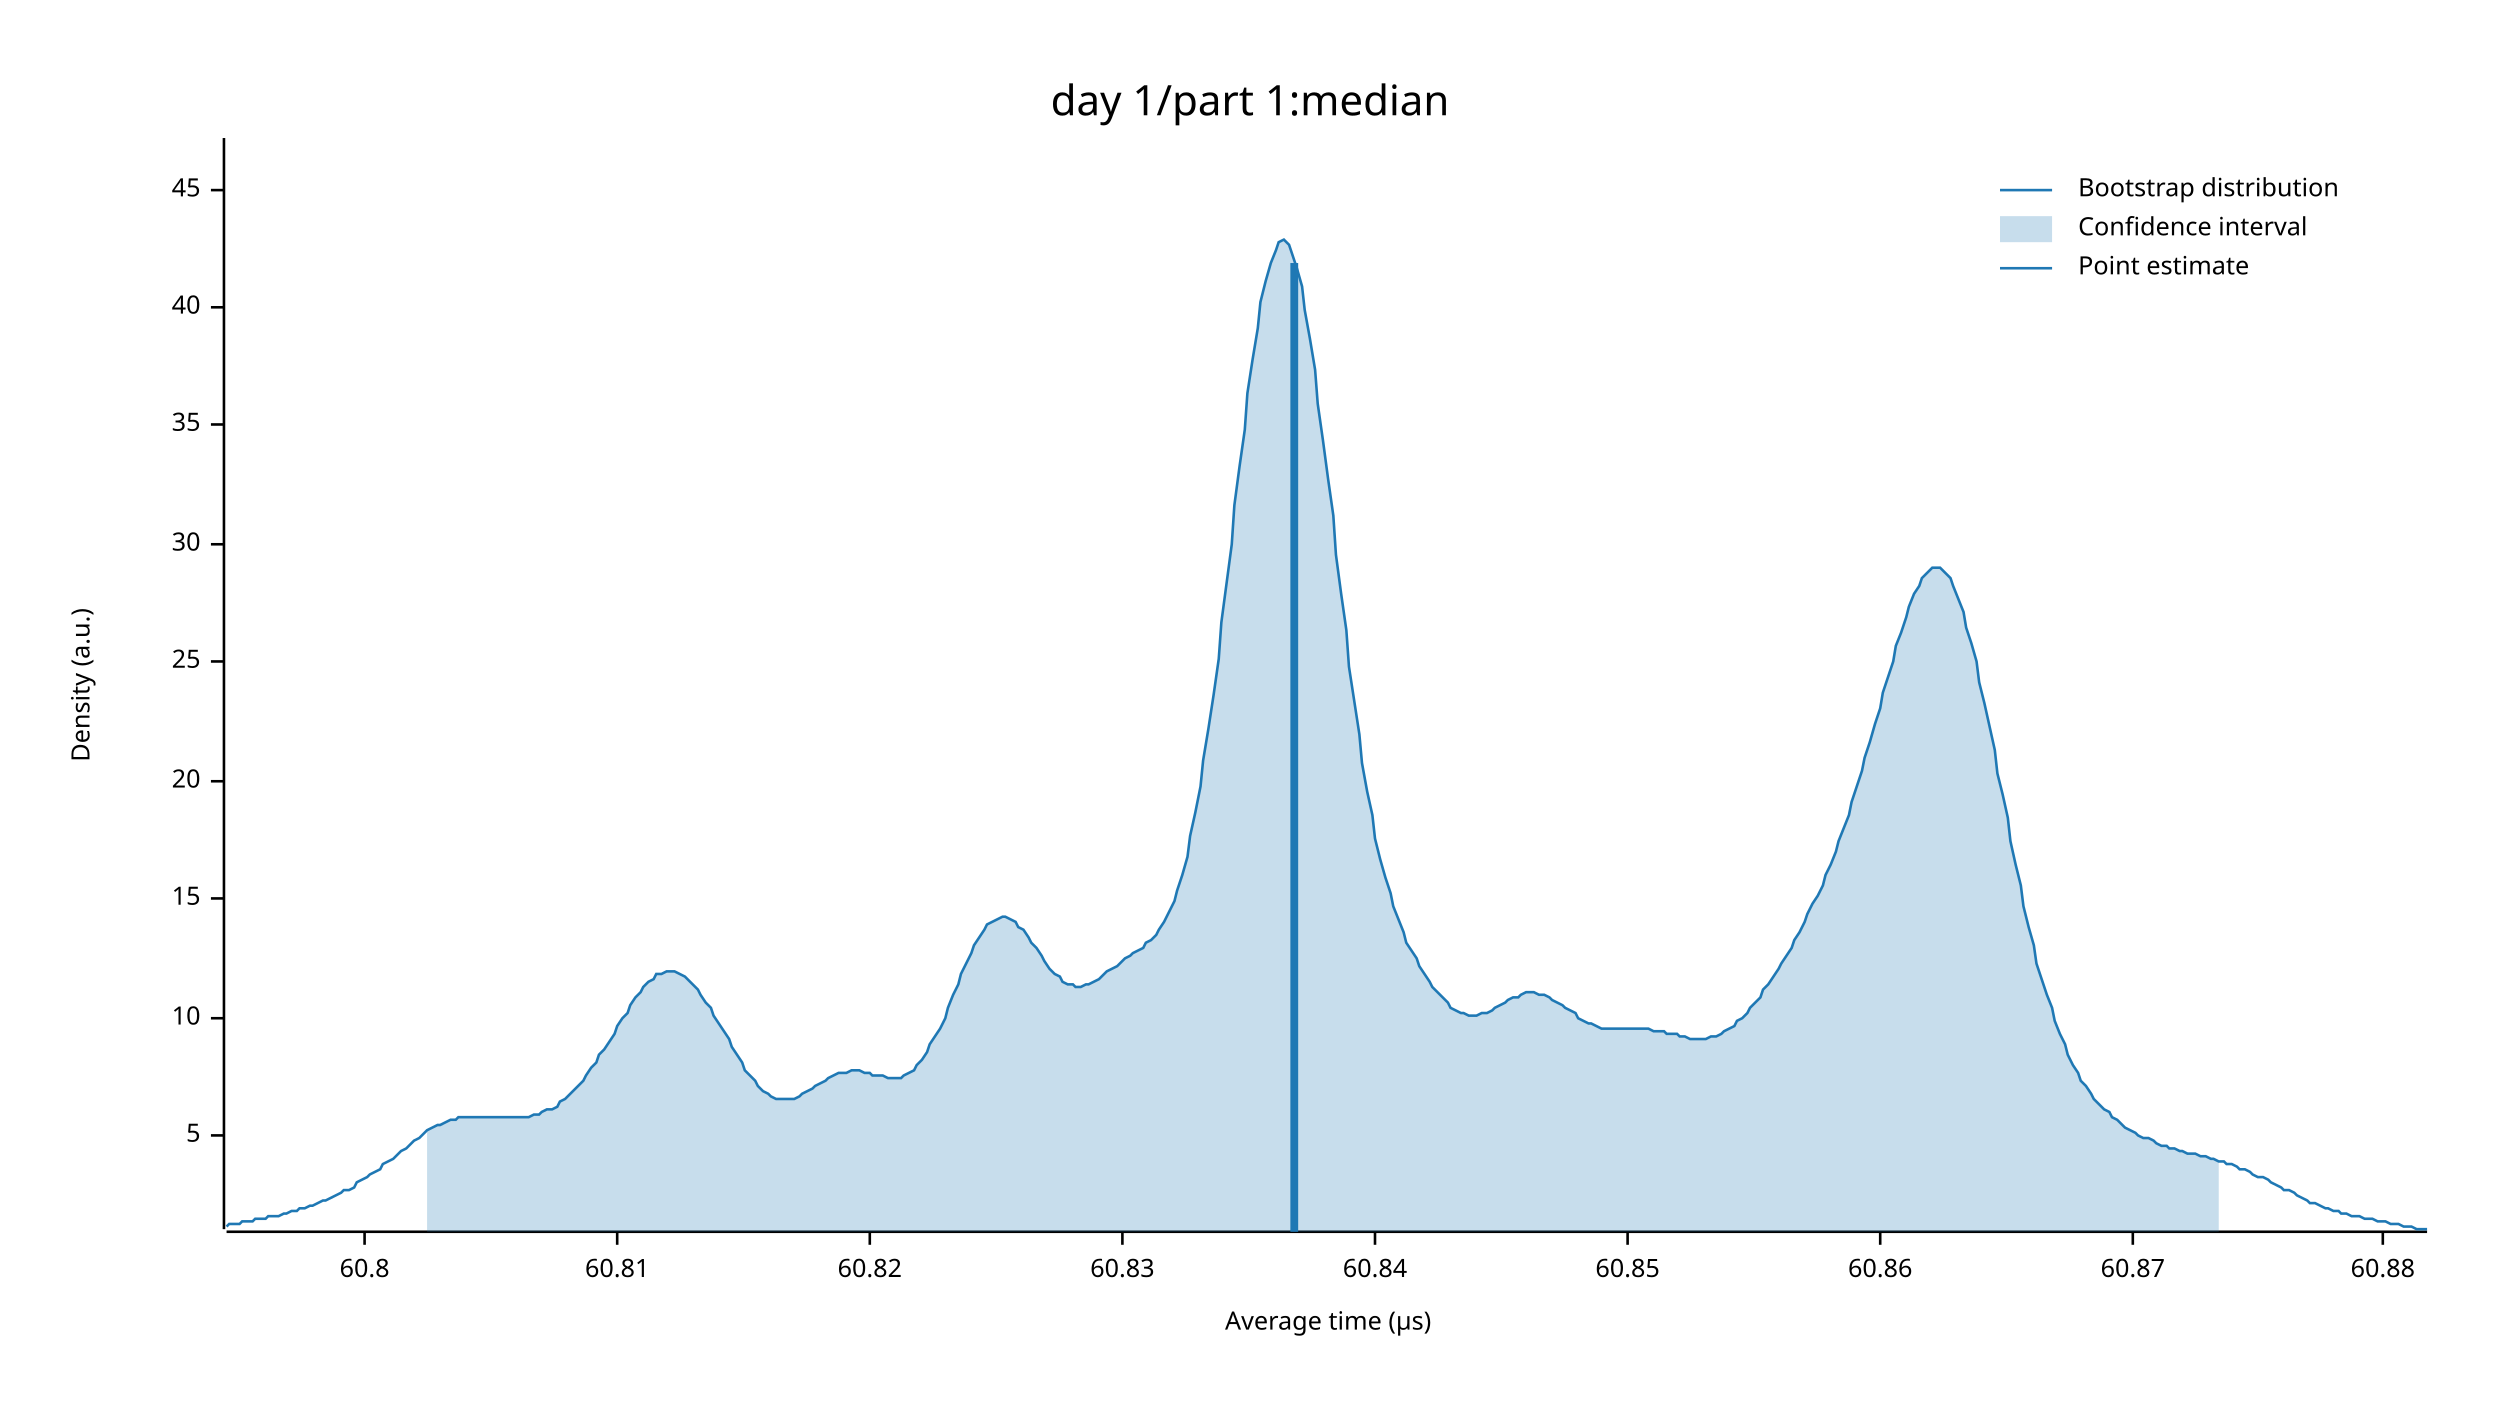
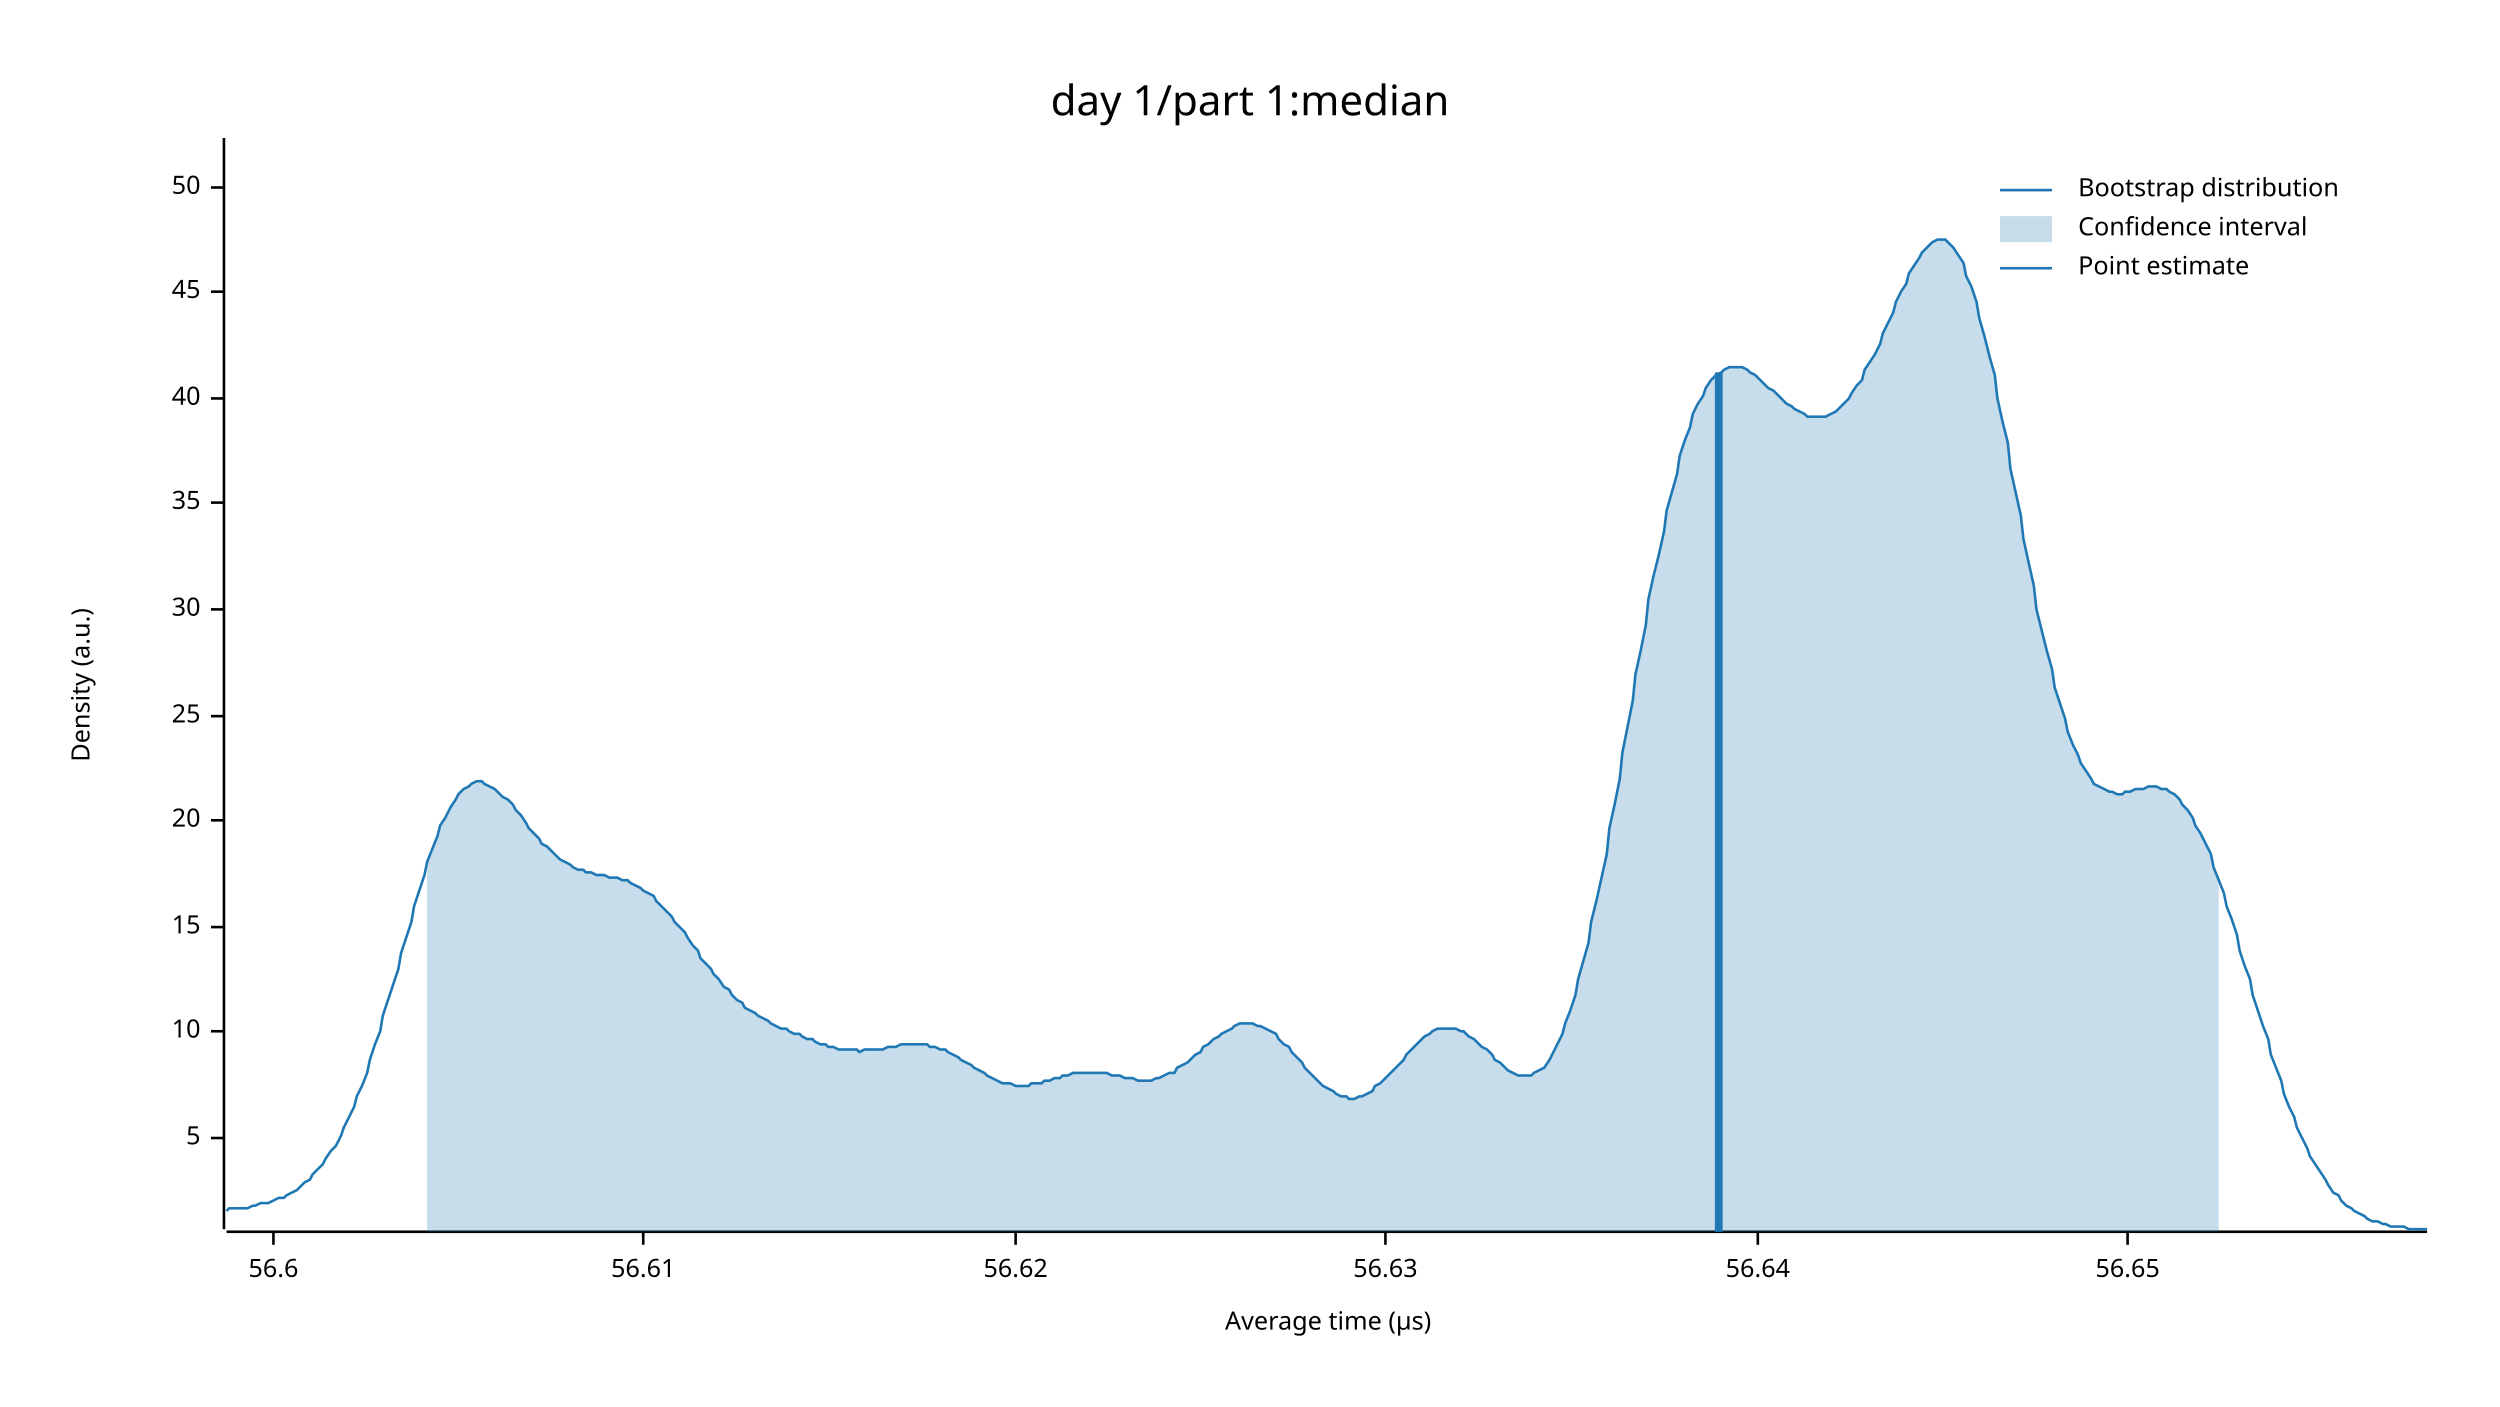
<svg xmlns="http://www.w3.org/2000/svg" width="960" height="540" viewBox="0 0 960 540">
  <text x="480" y="32" dy="0.76em" text-anchor="middle" font-family="sans-serif" font-size="16.129" opacity="1" fill="#000000">
day 1/part 1:median
</text>
  <text x="27" y="263" dy="0.76em" text-anchor="middle" font-family="sans-serif" font-size="9.677" opacity="1" fill="#000000" transform="rotate(270, 27, 263)">
Density (a.u.)
</text>
  <text x="510" y="513" dy="-0.5ex" text-anchor="middle" font-family="sans-serif" font-size="9.677" opacity="1" fill="#000000">
Average time (µs)
</text>
  <polyline fill="none" opacity="1" stroke="#000000" stroke-width="1" points="86,53 86,472 " />
-   <text x="77" y="436" dy="0.5ex" text-anchor="end" font-family="sans-serif" font-size="9.677" opacity="1" fill="#000000">
+   <text x="77" y="437" dy="0.5ex" text-anchor="end" font-family="sans-serif" font-size="9.677" opacity="1" fill="#000000">
5
</text>
-   <polyline fill="none" opacity="1" stroke="#000000" stroke-width="1" points="81,436 86,436 " />
-   <text x="77" y="391" dy="0.5ex" text-anchor="end" font-family="sans-serif" font-size="9.677" opacity="1" fill="#000000">
+   <polyline fill="none" opacity="1" stroke="#000000" stroke-width="1" points="81,437 86,437 " />
+   <text x="77" y="396" dy="0.5ex" text-anchor="end" font-family="sans-serif" font-size="9.677" opacity="1" fill="#000000">
10
</text>
-   <polyline fill="none" opacity="1" stroke="#000000" stroke-width="1" points="81,391 86,391 " />
-   <text x="77" y="345" dy="0.5ex" text-anchor="end" font-family="sans-serif" font-size="9.677" opacity="1" fill="#000000">
+   <polyline fill="none" opacity="1" stroke="#000000" stroke-width="1" points="81,396 86,396 " />
+   <text x="77" y="356" dy="0.5ex" text-anchor="end" font-family="sans-serif" font-size="9.677" opacity="1" fill="#000000">
15
</text>
-   <polyline fill="none" opacity="1" stroke="#000000" stroke-width="1" points="81,345 86,345 " />
-   <text x="77" y="300" dy="0.5ex" text-anchor="end" font-family="sans-serif" font-size="9.677" opacity="1" fill="#000000">
+   <polyline fill="none" opacity="1" stroke="#000000" stroke-width="1" points="81,356 86,356 " />
+   <text x="77" y="315" dy="0.5ex" text-anchor="end" font-family="sans-serif" font-size="9.677" opacity="1" fill="#000000">
20
</text>
-   <polyline fill="none" opacity="1" stroke="#000000" stroke-width="1" points="81,300 86,300 " />
-   <text x="77" y="254" dy="0.5ex" text-anchor="end" font-family="sans-serif" font-size="9.677" opacity="1" fill="#000000">
+   <polyline fill="none" opacity="1" stroke="#000000" stroke-width="1" points="81,315 86,315 " />
+   <text x="77" y="275" dy="0.5ex" text-anchor="end" font-family="sans-serif" font-size="9.677" opacity="1" fill="#000000">
25
</text>
-   <polyline fill="none" opacity="1" stroke="#000000" stroke-width="1" points="81,254 86,254 " />
-   <text x="77" y="209" dy="0.5ex" text-anchor="end" font-family="sans-serif" font-size="9.677" opacity="1" fill="#000000">
+   <polyline fill="none" opacity="1" stroke="#000000" stroke-width="1" points="81,275 86,275 " />
+   <text x="77" y="234" dy="0.5ex" text-anchor="end" font-family="sans-serif" font-size="9.677" opacity="1" fill="#000000">
30
</text>
-   <polyline fill="none" opacity="1" stroke="#000000" stroke-width="1" points="81,209 86,209 " />
-   <text x="77" y="163" dy="0.5ex" text-anchor="end" font-family="sans-serif" font-size="9.677" opacity="1" fill="#000000">
+   <polyline fill="none" opacity="1" stroke="#000000" stroke-width="1" points="81,234 86,234 " />
+   <text x="77" y="193" dy="0.5ex" text-anchor="end" font-family="sans-serif" font-size="9.677" opacity="1" fill="#000000">
35
</text>
-   <polyline fill="none" opacity="1" stroke="#000000" stroke-width="1" points="81,163 86,163 " />
-   <text x="77" y="118" dy="0.5ex" text-anchor="end" font-family="sans-serif" font-size="9.677" opacity="1" fill="#000000">
+   <polyline fill="none" opacity="1" stroke="#000000" stroke-width="1" points="81,193 86,193 " />
+   <text x="77" y="153" dy="0.5ex" text-anchor="end" font-family="sans-serif" font-size="9.677" opacity="1" fill="#000000">
40
</text>
-   <polyline fill="none" opacity="1" stroke="#000000" stroke-width="1" points="81,118 86,118 " />
-   <text x="77" y="73" dy="0.5ex" text-anchor="end" font-family="sans-serif" font-size="9.677" opacity="1" fill="#000000">
+   <polyline fill="none" opacity="1" stroke="#000000" stroke-width="1" points="81,153 86,153 " />
+   <text x="77" y="112" dy="0.5ex" text-anchor="end" font-family="sans-serif" font-size="9.677" opacity="1" fill="#000000">
45
</text>
-   <polyline fill="none" opacity="1" stroke="#000000" stroke-width="1" points="81,73 86,73 " />
+   <polyline fill="none" opacity="1" stroke="#000000" stroke-width="1" points="81,112 86,112 " />
+   <text x="77" y="72" dy="0.5ex" text-anchor="end" font-family="sans-serif" font-size="9.677" opacity="1" fill="#000000">
+ 50
+ </text>
+   <polyline fill="none" opacity="1" stroke="#000000" stroke-width="1" points="81,72 86,72 " />
  <polyline fill="none" opacity="1" stroke="#000000" stroke-width="1" points="87,473 932,473 " />
-   <text x="140" y="483" dy="0.76em" text-anchor="middle" font-family="sans-serif" font-size="9.677" opacity="1" fill="#000000">
- 60.8
+   <text x="105" y="483" dy="0.76em" text-anchor="middle" font-family="sans-serif" font-size="9.677" opacity="1" fill="#000000">
+ 56.6
</text>
-   <polyline fill="none" opacity="1" stroke="#000000" stroke-width="1" points="140,473 140,478 " />
-   <text x="237" y="483" dy="0.76em" text-anchor="middle" font-family="sans-serif" font-size="9.677" opacity="1" fill="#000000">
- 60.81
+   <polyline fill="none" opacity="1" stroke="#000000" stroke-width="1" points="105,473 105,478 " />
+   <text x="247" y="483" dy="0.76em" text-anchor="middle" font-family="sans-serif" font-size="9.677" opacity="1" fill="#000000">
+ 56.61
</text>
-   <polyline fill="none" opacity="1" stroke="#000000" stroke-width="1" points="237,473 237,478 " />
-   <text x="334" y="483" dy="0.76em" text-anchor="middle" font-family="sans-serif" font-size="9.677" opacity="1" fill="#000000">
- 60.82
+   <polyline fill="none" opacity="1" stroke="#000000" stroke-width="1" points="247,473 247,478 " />
+   <text x="390" y="483" dy="0.76em" text-anchor="middle" font-family="sans-serif" font-size="9.677" opacity="1" fill="#000000">
+ 56.62
</text>
-   <polyline fill="none" opacity="1" stroke="#000000" stroke-width="1" points="334,473 334,478 " />
-   <text x="431" y="483" dy="0.76em" text-anchor="middle" font-family="sans-serif" font-size="9.677" opacity="1" fill="#000000">
- 60.83
+   <polyline fill="none" opacity="1" stroke="#000000" stroke-width="1" points="390,473 390,478 " />
+   <text x="532" y="483" dy="0.76em" text-anchor="middle" font-family="sans-serif" font-size="9.677" opacity="1" fill="#000000">
+ 56.63
</text>
-   <polyline fill="none" opacity="1" stroke="#000000" stroke-width="1" points="431,473 431,478 " />
-   <text x="528" y="483" dy="0.76em" text-anchor="middle" font-family="sans-serif" font-size="9.677" opacity="1" fill="#000000">
- 60.84
+   <polyline fill="none" opacity="1" stroke="#000000" stroke-width="1" points="532,473 532,478 " />
+   <text x="675" y="483" dy="0.76em" text-anchor="middle" font-family="sans-serif" font-size="9.677" opacity="1" fill="#000000">
+ 56.64
</text>
-   <polyline fill="none" opacity="1" stroke="#000000" stroke-width="1" points="528,473 528,478 " />
-   <text x="625" y="483" dy="0.76em" text-anchor="middle" font-family="sans-serif" font-size="9.677" opacity="1" fill="#000000">
- 60.85
+   <polyline fill="none" opacity="1" stroke="#000000" stroke-width="1" points="675,473 675,478 " />
+   <text x="817" y="483" dy="0.76em" text-anchor="middle" font-family="sans-serif" font-size="9.677" opacity="1" fill="#000000">
+ 56.65
</text>
-   <polyline fill="none" opacity="1" stroke="#000000" stroke-width="1" points="625,473 625,478 " />
-   <text x="722" y="483" dy="0.76em" text-anchor="middle" font-family="sans-serif" font-size="9.677" opacity="1" fill="#000000">
- 60.86
- </text>
-   <polyline fill="none" opacity="1" stroke="#000000" stroke-width="1" points="722,473 722,478 " />
-   <text x="819" y="483" dy="0.76em" text-anchor="middle" font-family="sans-serif" font-size="9.677" opacity="1" fill="#000000">
- 60.87
- </text>
-   <polyline fill="none" opacity="1" stroke="#000000" stroke-width="1" points="819,473 819,478 " />
-   <text x="915" y="483" dy="0.76em" text-anchor="middle" font-family="sans-serif" font-size="9.677" opacity="1" fill="#000000">
- 60.88
- </text>
-   <polyline fill="none" opacity="1" stroke="#000000" stroke-width="1" points="915,473 915,478 " />
-   <polyline fill="none" opacity="1" stroke="#1F78B4" stroke-width="1" points="87,471 88,470 90,470 92,470 93,469 95,469 97,469 98,468 100,468 102,468 103,467 105,467 107,467 109,466 110,466 112,465 114,465 115,464 117,464 119,463 120,463 122,462 124,461 125,461 127,460 129,459 131,458 132,457 134,457 136,456 137,454 139,453 141,452 142,451 144,450 146,449 147,447 149,446 151,445 153,443 154,442 156,441 158,439 159,438 161,437 163,435 164,434 166,433 168,432 169,432 171,431 173,430 175,430 176,429 178,429 180,429 181,429 183,429 185,429 186,429 188,429 190,429 191,429 193,429 195,429 197,429 198,429 200,429 202,429 203,429 205,428 207,428 208,427 210,426 212,426 214,425 215,423 217,422 219,420 220,419 222,417 224,415 225,413 227,410 229,408 230,405 232,403 234,400 236,397 237,394 239,391 241,389 242,386 244,383 246,381 247,379 249,377 251,376 252,374 254,374 256,373 258,373 259,373 261,374 263,375 264,376 266,378 268,380 269,382 271,385 273,387 274,390 276,393 278,396 280,399 281,402 283,405 285,408 286,411 288,413 290,415 291,417 293,419 295,420 296,421 298,422 300,422 302,422 303,422 305,422 307,421 308,420 310,419 312,418 313,417 315,416 317,415 318,414 320,413 322,412 324,412 325,412 327,411 329,411 330,411 332,412 334,412 335,413 337,413 339,413 341,414 342,414 344,414 346,414 347,413 349,412 351,411 352,409 354,407 356,404 357,401 359,398 361,395 363,391 364,387 366,382 368,378 369,374 371,370 373,366 374,363 376,360 378,357 379,355 381,354 383,353 385,352 386,352 388,353 390,354 391,356 393,357 395,360 396,362 398,364 400,367 401,369 403,372 405,374 407,375 408,377 410,378 412,378 413,379 415,379 417,378 418,378 420,377 422,376 423,375 425,373 427,372 429,371 430,370 432,368 434,367 435,366 437,365 439,364 440,362 442,361 444,359 445,357 447,354 449,350 451,346 452,342 454,336 456,329 457,321 459,312 461,302 462,292 464,280 466,267 468,253 469,239 471,224 473,209 474,194 476,179 478,165 479,151 481,138 483,126 484,116 486,108 488,101 490,96 491,93 493,92 495,94 496,97 498,103 500,110 501,119 503,130 505,142 506,155 508,169 510,184 512,198 513,213 515,228 517,242 518,256 520,269 522,282 523,293 525,304 527,313 528,322 530,330 532,337 534,343 535,348 537,353 539,358 540,362 542,365 544,368 545,371 547,374 549,377 550,379 552,381 554,383 556,385 557,387 559,388 561,389 562,389 564,390 566,390 567,390 569,389 571,389 573,388 574,387 576,386 578,385 579,384 581,383 583,383 584,382 586,381 588,381 589,381 591,382 593,382 595,383 596,384 598,385 600,386 601,387 603,388 605,389 606,391 608,392 610,393 611,393 613,394 615,395 617,395 618,395 620,395 622,395 623,395 625,395 627,395 628,395 630,395 632,395 633,395 635,396 637,396 639,396 640,397 642,397 644,397 645,398 647,398 649,399 650,399 652,399 654,399 655,399 657,398 659,398 661,397 662,396 664,395 666,394 667,392 669,391 671,389 672,387 674,385 676,383 677,380 679,378 681,375 683,372 684,370 686,367 688,364 689,361 691,358 693,354 694,351 696,347 698,344 700,340 701,336 703,332 705,327 706,323 708,318 710,313 711,308 713,302 715,296 716,291 718,285 720,278 722,272 723,266 725,260 727,254 728,248 730,243 732,237 733,233 735,228 737,225 738,222 740,220 742,218 744,218 745,218 747,220 749,222 750,225 752,230 754,235 755,241 757,247 759,254 760,262 762,270 764,279 766,288 767,297 769,305 771,314 772,323 774,332 776,340 777,348 779,356 781,363 782,370 784,376 786,382 788,387 789,392 791,397 793,401 794,405 796,409 798,412 799,415 801,417 803,420 804,422 806,424 808,426 810,427 811,429 813,430 815,432 816,433 818,434 820,435 821,436 823,437 825,437 827,438 828,439 830,440 832,440 833,441 835,441 837,442 838,442 840,443 842,443 843,443 845,444 847,444 849,445 850,445 852,446 854,446 855,447 857,447 859,448 860,449 862,449 864,450 865,451 867,452 869,452 871,453 872,454 874,455 876,456 877,457 879,457 881,458 882,459 884,460 886,461 887,462 889,462 891,463 893,464 894,464 896,465 898,465 899,466 901,466 903,467 904,467 906,467 908,468 909,468 911,468 913,469 915,469 916,469 918,470 920,470 921,470 923,471 925,471 926,471 928,472 930,472 932,472 " />
-   <polygon opacity="0.25" fill="#1F78B4" points="164,434 166,433 168,432 169,432 171,431 173,430 175,430 176,429 178,429 180,429 181,429 183,429 185,429 186,429 188,429 190,429 191,429 193,429 195,429 197,429 198,429 200,429 202,429 203,429 205,428 207,428 208,427 210,426 212,426 214,425 215,423 217,422 219,420 220,419 222,417 224,415 225,413 227,410 229,408 230,405 232,403 234,400 236,397 237,394 239,391 241,389 242,386 244,383 246,381 247,379 249,377 251,376 252,374 254,374 256,373 258,373 259,373 261,374 263,375 264,376 266,378 268,380 269,382 271,385 273,387 274,390 276,393 278,396 280,399 281,402 283,405 285,408 286,411 288,413 290,415 291,417 293,419 295,420 296,421 298,422 300,422 302,422 303,422 305,422 307,421 308,420 310,419 312,418 313,417 315,416 317,415 318,414 320,413 322,412 324,412 325,412 327,411 329,411 330,411 332,412 334,412 335,413 337,413 339,413 341,414 342,414 344,414 346,414 347,413 349,412 351,411 352,409 354,407 356,404 357,401 359,398 361,395 363,391 364,387 366,382 368,378 369,374 371,370 373,366 374,363 376,360 378,357 379,355 381,354 383,353 385,352 386,352 388,353 390,354 391,356 393,357 395,360 396,362 398,364 400,367 401,369 403,372 405,374 407,375 408,377 410,378 412,378 413,379 415,379 417,378 418,378 420,377 422,376 423,375 425,373 427,372 429,371 430,370 432,368 434,367 435,366 437,365 439,364 440,362 442,361 444,359 445,357 447,354 449,350 451,346 452,342 454,336 456,329 457,321 459,312 461,302 462,292 464,280 466,267 468,253 469,239 471,224 473,209 474,194 476,179 478,165 479,151 481,138 483,126 484,116 486,108 488,101 490,96 491,93 493,92 495,94 496,97 498,103 500,110 501,119 503,130 505,142 506,155 508,169 510,184 512,198 513,213 515,228 517,242 518,256 520,269 522,282 523,293 525,304 527,313 528,322 530,330 532,337 534,343 535,348 537,353 539,358 540,362 542,365 544,368 545,371 547,374 549,377 550,379 552,381 554,383 556,385 557,387 559,388 561,389 562,389 564,390 566,390 567,390 569,389 571,389 573,388 574,387 576,386 578,385 579,384 581,383 583,383 584,382 586,381 588,381 589,381 591,382 593,382 595,383 596,384 598,385 600,386 601,387 603,388 605,389 606,391 608,392 610,393 611,393 613,394 615,395 617,395 618,395 620,395 622,395 623,395 625,395 627,395 628,395 630,395 632,395 633,395 635,396 637,396 639,396 640,397 642,397 644,397 645,398 647,398 649,399 650,399 652,399 654,399 655,399 657,398 659,398 661,397 662,396 664,395 666,394 667,392 669,391 671,389 672,387 674,385 676,383 677,380 679,378 681,375 683,372 684,370 686,367 688,364 689,361 691,358 693,354 694,351 696,347 698,344 700,340 701,336 703,332 705,327 706,323 708,318 710,313 711,308 713,302 715,296 716,291 718,285 720,278 722,272 723,266 725,260 727,254 728,248 730,243 732,237 733,233 735,228 737,225 738,222 740,220 742,218 744,218 745,218 747,220 749,222 750,225 752,230 754,235 755,241 757,247 759,254 760,262 762,270 764,279 766,288 767,297 769,305 771,314 772,323 774,332 776,340 777,348 779,356 781,363 782,370 784,376 786,382 788,387 789,392 791,397 793,401 794,405 796,409 798,412 799,415 801,417 803,420 804,422 806,424 808,426 810,427 811,429 813,430 815,432 816,433 818,434 820,435 821,436 823,437 825,437 827,438 828,439 830,440 832,440 833,441 835,441 837,442 838,442 840,443 842,443 843,443 845,444 847,444 849,445 850,445 852,446 852,473 164,473 " />
-   <polyline fill="none" opacity="1" stroke="#1F78B4" stroke-width="3" points="497,473 497,101 " />
+   <polyline fill="none" opacity="1" stroke="#000000" stroke-width="1" points="817,473 817,478 " />
+   <polyline fill="none" opacity="1" stroke="#1F78B4" stroke-width="1" points="87,465 88,464 90,464 92,464 93,464 95,464 97,463 98,463 100,462 102,462 103,462 105,461 107,460 109,460 110,459 112,458 114,457 115,456 117,454 119,453 120,451 122,449 124,447 125,445 127,442 129,440 131,436 132,433 134,429 136,425 137,421 139,417 141,412 142,407 144,401 146,396 147,390 149,384 151,378 153,372 154,366 156,360 158,354 159,348 161,342 163,336 164,331 166,326 168,321 169,317 171,314 173,310 175,307 176,305 178,303 180,302 181,301 183,300 185,300 186,301 188,302 190,303 191,304 193,306 195,307 197,309 198,311 200,313 202,316 203,318 205,320 207,322 208,324 210,325 212,327 214,329 215,330 217,331 219,332 220,333 222,334 224,334 225,335 227,335 229,336 230,336 232,336 234,337 236,337 237,337 239,338 241,338 242,339 244,340 246,341 247,342 249,343 251,344 252,346 254,348 256,350 258,352 259,354 261,356 263,358 264,360 266,363 268,365 269,368 271,370 273,372 274,374 276,376 278,379 280,380 281,382 283,384 285,385 286,387 288,388 290,389 291,390 293,391 295,392 296,393 298,394 300,395 302,395 303,396 305,397 307,397 308,398 310,399 312,399 313,400 315,401 317,401 318,402 320,402 322,403 324,403 325,403 327,403 329,403 330,404 332,403 334,403 335,403 337,403 339,403 341,402 342,402 344,402 346,401 347,401 349,401 351,401 352,401 354,401 356,401 357,402 359,402 361,403 363,403 364,404 366,405 368,406 369,407 371,408 373,409 374,410 376,411 378,412 379,413 381,414 383,415 385,416 386,416 388,416 390,417 391,417 393,417 395,417 396,416 398,416 400,416 401,415 403,415 405,414 407,414 408,413 410,413 412,412 413,412 415,412 417,412 418,412 420,412 422,412 423,412 425,412 427,413 429,413 430,413 432,414 434,414 435,414 437,415 439,415 440,415 442,415 444,414 445,414 447,413 449,412 451,412 452,410 454,409 456,408 457,407 459,405 461,404 462,402 464,401 466,399 468,398 469,397 471,396 473,395 474,394 476,393 478,393 479,393 481,393 483,394 484,394 486,395 488,396 490,397 491,399 493,401 495,402 496,404 498,406 500,408 501,410 503,412 505,414 506,415 508,417 510,418 512,419 513,420 515,421 517,421 518,422 520,422 522,421 523,421 525,420 527,419 528,417 530,416 532,414 534,412 535,411 537,409 539,407 540,405 542,403 544,401 545,400 547,398 549,397 550,396 552,395 554,395 556,395 557,395 559,395 561,396 562,396 564,398 566,399 567,400 569,402 571,403 573,405 574,407 576,408 578,410 579,411 581,412 583,413 584,413 586,413 588,413 589,412 591,411 593,410 595,407 596,405 598,401 600,397 601,393 603,388 605,382 606,376 608,369 610,362 611,354 613,346 615,337 617,328 618,318 620,309 622,299 623,289 625,279 627,269 628,259 630,250 632,240 633,230 635,221 637,213 639,204 640,196 642,189 644,182 645,175 647,169 649,164 650,159 652,155 654,152 655,149 657,146 659,144 661,143 662,142 664,141 666,141 667,141 669,141 671,142 672,143 674,144 676,146 677,147 679,149 681,150 683,152 684,153 686,155 688,156 689,157 691,158 693,159 694,160 696,160 698,160 700,160 701,160 703,159 705,158 706,157 708,155 710,153 711,151 713,148 715,146 716,142 718,139 720,136 722,132 723,128 725,124 727,120 728,116 730,112 732,109 733,105 735,102 737,99 738,97 740,95 742,93 744,92 745,92 747,92 749,94 750,95 752,98 754,101 755,106 757,110 759,116 760,122 762,129 764,137 766,144 767,153 769,162 771,170 772,180 774,189 776,198 777,207 779,216 781,225 782,234 784,242 786,250 788,257 789,264 791,270 793,276 794,281 796,286 798,290 799,293 801,296 803,299 804,301 806,302 808,303 810,304 811,304 813,305 815,305 816,304 818,304 820,303 821,303 823,303 825,302 827,302 828,302 830,303 832,303 833,304 835,305 837,307 838,309 840,311 842,314 843,317 845,320 847,324 849,328 850,333 852,338 854,343 855,348 857,353 859,359 860,365 862,371 864,376 865,382 867,388 869,394 871,399 872,405 874,410 876,415 877,420 879,425 881,429 882,433 884,437 886,441 887,444 889,447 891,450 893,453 894,455 896,458 898,459 899,461 901,463 903,464 904,465 906,466 908,467 909,468 911,469 913,469 915,470 916,470 918,471 920,471 921,471 923,471 925,472 926,472 928,472 930,472 932,472 " />
+   <polygon opacity="0.25" fill="#1F78B4" points="164,331 166,326 168,321 169,317 171,314 173,310 175,307 176,305 178,303 180,302 181,301 183,300 185,300 186,301 188,302 190,303 191,304 193,306 195,307 197,309 198,311 200,313 202,316 203,318 205,320 207,322 208,324 210,325 212,327 214,329 215,330 217,331 219,332 220,333 222,334 224,334 225,335 227,335 229,336 230,336 232,336 234,337 236,337 237,337 239,338 241,338 242,339 244,340 246,341 247,342 249,343 251,344 252,346 254,348 256,350 258,352 259,354 261,356 263,358 264,360 266,363 268,365 269,368 271,370 273,372 274,374 276,376 278,379 280,380 281,382 283,384 285,385 286,387 288,388 290,389 291,390 293,391 295,392 296,393 298,394 300,395 302,395 303,396 305,397 307,397 308,398 310,399 312,399 313,400 315,401 317,401 318,402 320,402 322,403 324,403 325,403 327,403 329,403 330,404 332,403 334,403 335,403 337,403 339,403 341,402 342,402 344,402 346,401 347,401 349,401 351,401 352,401 354,401 356,401 357,402 359,402 361,403 363,403 364,404 366,405 368,406 369,407 371,408 373,409 374,410 376,411 378,412 379,413 381,414 383,415 385,416 386,416 388,416 390,417 391,417 393,417 395,417 396,416 398,416 400,416 401,415 403,415 405,414 407,414 408,413 410,413 412,412 413,412 415,412 417,412 418,412 420,412 422,412 423,412 425,412 427,413 429,413 430,413 432,414 434,414 435,414 437,415 439,415 440,415 442,415 444,414 445,414 447,413 449,412 451,412 452,410 454,409 456,408 457,407 459,405 461,404 462,402 464,401 466,399 468,398 469,397 471,396 473,395 474,394 476,393 478,393 479,393 481,393 483,394 484,394 486,395 488,396 490,397 491,399 493,401 495,402 496,404 498,406 500,408 501,410 503,412 505,414 506,415 508,417 510,418 512,419 513,420 515,421 517,421 518,422 520,422 522,421 523,421 525,420 527,419 528,417 530,416 532,414 534,412 535,411 537,409 539,407 540,405 542,403 544,401 545,400 547,398 549,397 550,396 552,395 554,395 556,395 557,395 559,395 561,396 562,396 564,398 566,399 567,400 569,402 571,403 573,405 574,407 576,408 578,410 579,411 581,412 583,413 584,413 586,413 588,413 589,412 591,411 593,410 595,407 596,405 598,401 600,397 601,393 603,388 605,382 606,376 608,369 610,362 611,354 613,346 615,337 617,328 618,318 620,309 622,299 623,289 625,279 627,269 628,259 630,250 632,240 633,230 635,221 637,213 639,204 640,196 642,189 644,182 645,175 647,169 649,164 650,159 652,155 654,152 655,149 657,146 659,144 661,143 662,142 664,141 666,141 667,141 669,141 671,142 672,143 674,144 676,146 677,147 679,149 681,150 683,152 684,153 686,155 688,156 689,157 691,158 693,159 694,160 696,160 698,160 700,160 701,160 703,159 705,158 706,157 708,155 710,153 711,151 713,148 715,146 716,142 718,139 720,136 722,132 723,128 725,124 727,120 728,116 730,112 732,109 733,105 735,102 737,99 738,97 740,95 742,93 744,92 745,92 747,92 749,94 750,95 752,98 754,101 755,106 757,110 759,116 760,122 762,129 764,137 766,144 767,153 769,162 771,170 772,180 774,189 776,198 777,207 779,216 781,225 782,234 784,242 786,250 788,257 789,264 791,270 793,276 794,281 796,286 798,290 799,293 801,296 803,299 804,301 806,302 808,303 810,304 811,304 813,305 815,305 816,304 818,304 820,303 821,303 823,303 825,302 827,302 828,302 830,303 832,303 833,304 835,305 837,307 838,309 840,311 842,314 843,317 845,320 847,324 849,328 850,333 852,338 852,473 164,473 " />
+   <polyline fill="none" opacity="1" stroke="#1F78B4" stroke-width="3" points="660,473 660,143 " />
  <text x="798" y="68" dy="0.76em" text-anchor="start" font-family="sans-serif" font-size="9.677" opacity="1" fill="#000000">
Bootstrap distribution
</text>
  <text x="798" y="83" dy="0.76em" text-anchor="start" font-family="sans-serif" font-size="9.677" opacity="1" fill="#000000">
Confidence interval
</text>
  <text x="798" y="98" dy="0.76em" text-anchor="start" font-family="sans-serif" font-size="9.677" opacity="1" fill="#000000">
Point estimate
</text>
  <polyline fill="none" opacity="1" stroke="#1F78B4" stroke-width="1" points="768,73 788,73 " />
  <rect x="768" y="83" width="20" height="10" opacity="0.25" fill="#1F78B4" stroke="none" />
  <polyline fill="none" opacity="1" stroke="#1F78B4" stroke-width="1" points="768,103 788,103 " />
</svg>
